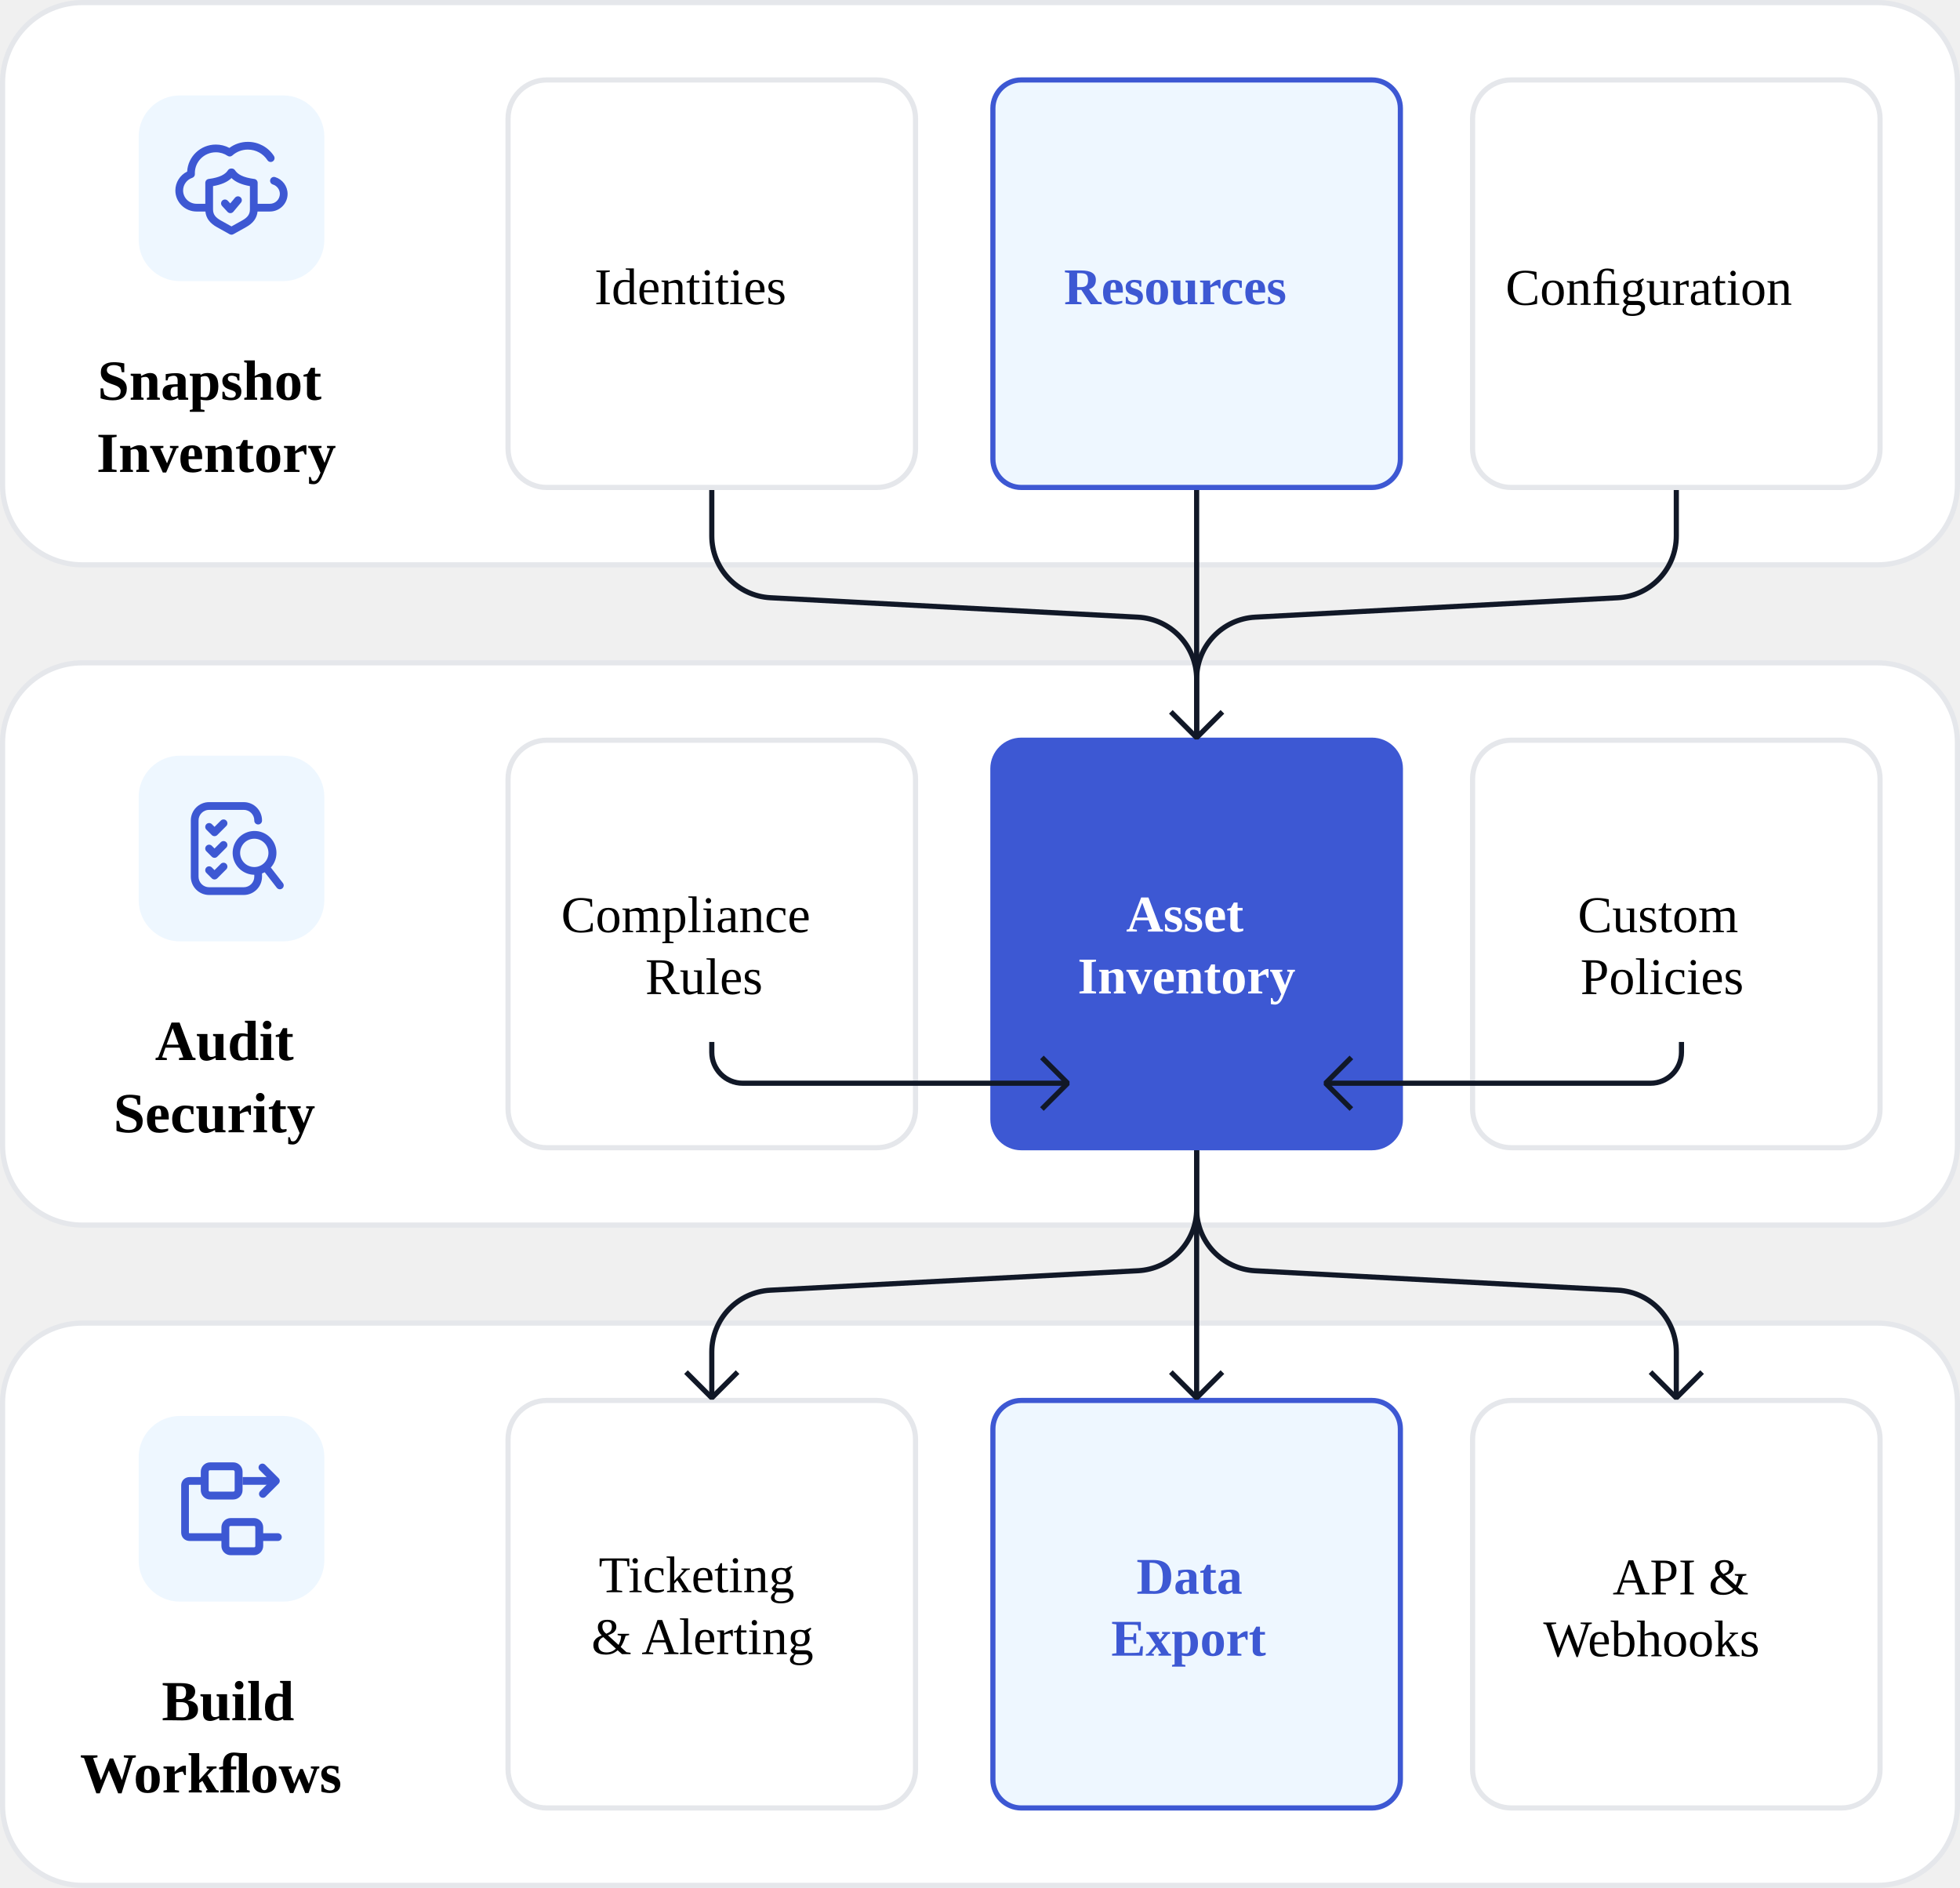
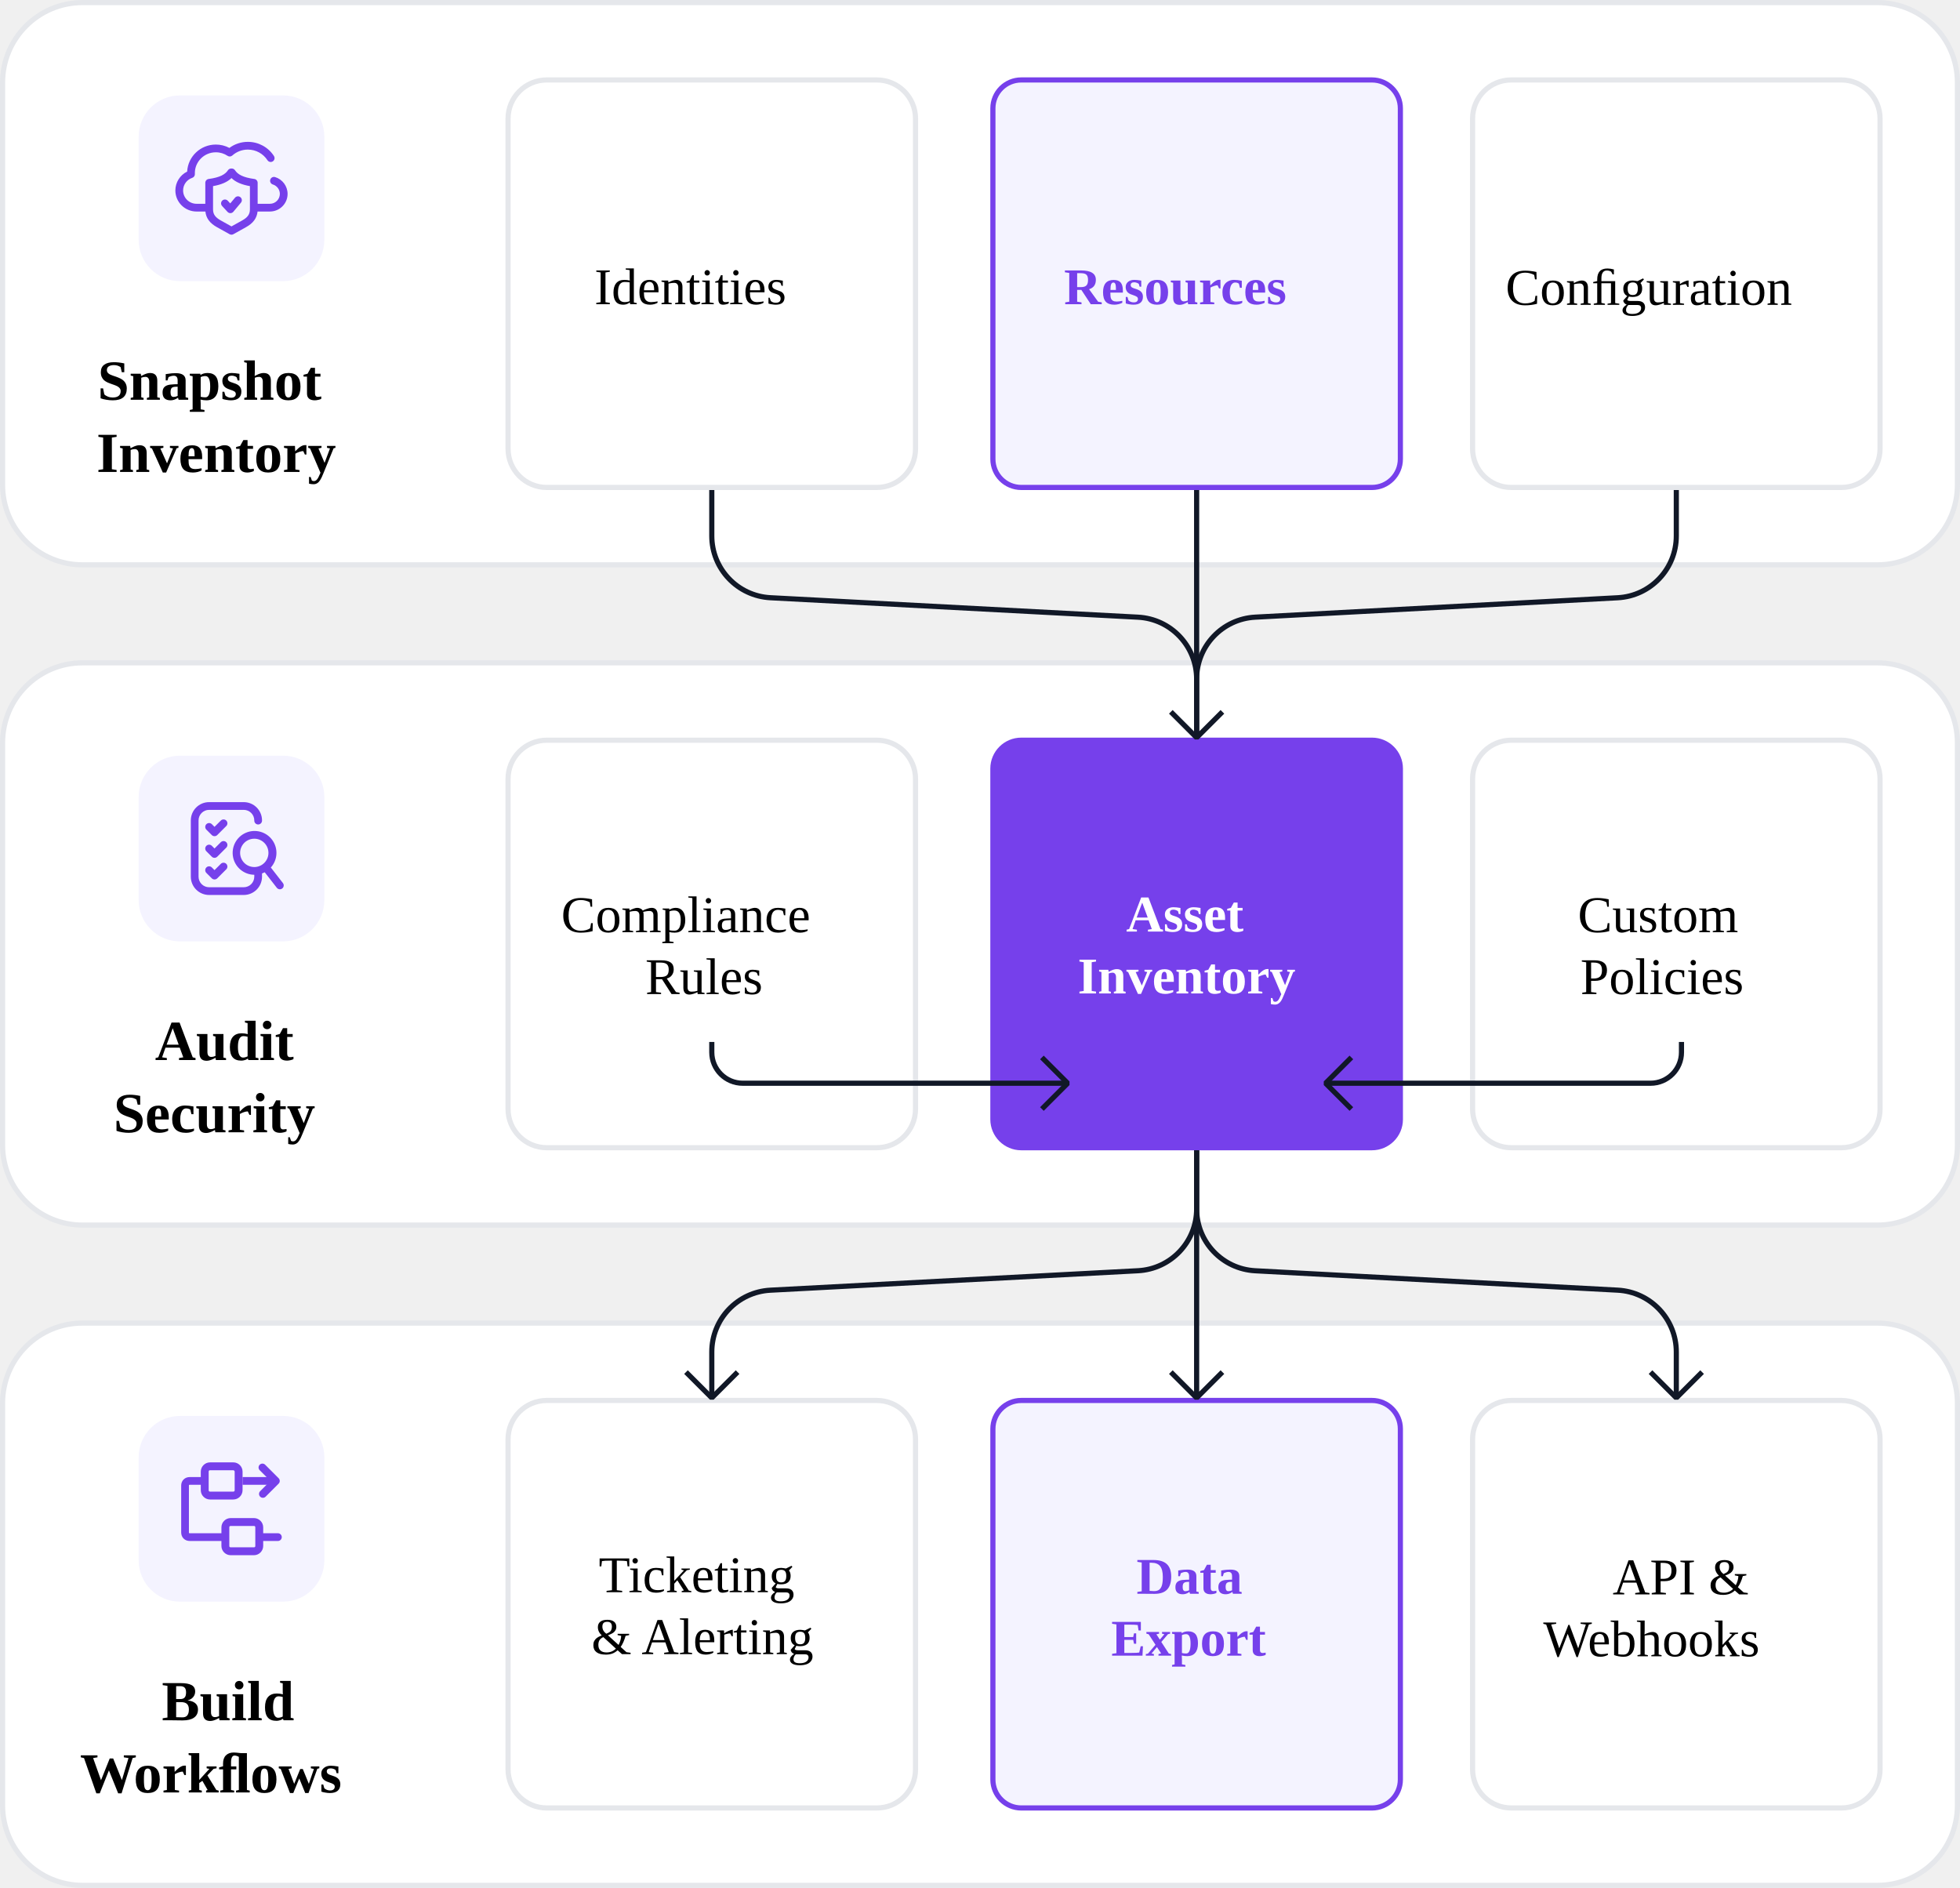
<svg xmlns="http://www.w3.org/2000/svg" fill-rule="evenodd" font-size="10" font-weight="500" viewBox="0 0 380 366">
  <g fill="#fff" stroke="#e5e7eb">
    <path d="M379.5 16v78c0 8.555-6.945 15.5-15.5 15.5H16C7.445 109.5.5 102.555.5 94V16C.5 7.445 7.445.5 16 .5h348c8.555 0 15.5 6.945 15.5 15.5zm0 128v78c0 8.555-6.945 15.5-15.5 15.5H16C7.445 237.5.5 230.555.5 222v-78c0-8.555 6.945-15.5 15.5-15.5h348c8.555 0 15.5 6.945 15.5 15.5zm0 128v78c0 8.555-6.945 15.5-15.5 15.5H16C7.445 365.5.5 358.555.5 350v-78c0-8.555 6.945-15.5 15.5-15.5h348c8.555 0 15.5 6.945 15.5 15.5z" />
    <path d="M177.5 23v64c0 4.139-3.361 7.5-7.5 7.5h-64a7.504 7.504 0 0 1-7.5-7.5V23c0-4.139 3.361-7.5 7.5-7.5h64c4.139 0 7.5 3.361 7.5 7.5zm187 0v64c0 4.139-3.361 7.5-7.5 7.5h-64a7.504 7.504 0 0 1-7.5-7.5V23c0-4.139 3.361-7.5 7.5-7.5h64c4.139 0 7.5 3.361 7.5 7.5zm-187 128v64c0 4.139-3.361 7.5-7.5 7.5h-64a7.504 7.504 0 0 1-7.5-7.5v-64c0-4.139 3.361-7.5 7.5-7.5h64c4.139 0 7.5 3.361 7.5 7.5zm187 0v64c0 4.139-3.361 7.5-7.5 7.5h-64a7.504 7.504 0 0 1-7.5-7.5v-64c0-4.139 3.361-7.5 7.5-7.5h64c4.139 0 7.5 3.361 7.5 7.5zm-187 128v64c0 4.139-3.361 7.5-7.5 7.5h-64a7.504 7.504 0 0 1-7.5-7.5v-64c0-4.139 3.361-7.5 7.5-7.5h64c4.139 0 7.5 3.361 7.5 7.5zm187 0v64c0 4.139-3.361 7.5-7.5 7.5h-64a7.504 7.504 0 0 1-7.5-7.5v-64c0-4.139 3.361-7.5 7.5-7.5h64c4.139 0 7.5 3.361 7.5 7.5z" />
  </g>
-   <g fill="#eef7ff">
+   <g fill="#f4f3ff">
    <path d="M62.883 26.5v20c0 4.415-3.585 8-8 8h-20c-4.415 0-8-3.585-8-8v-20c0-4.415 3.585-8 8-8h20c4.415 0 8 3.585 8 8m0 128v20c0 4.415-3.585 8-8 8h-20c-4.415 0-8-3.585-8-8v-20c0-4.415 3.585-8 8-8h20c4.415 0 8 3.585 8 8m0 128v20c0 4.415-3.585 8-8 8h-20c-4.415 0-8-3.585-8-8v-20c0-4.415 3.585-8 8-8h20c4.415 0 8 3.585 8 8" />
-     <path stroke="#3d58d3" d="M271.5 21v68c0 3.036-2.464 5.5-5.5 5.5h-68a5.5 5.5 0 0 1-5.5-5.5V21c0-3.036 2.464-5.5 5.5-5.5h68c3.036 0 5.5 2.464 5.5 5.5zm0 256v68c0 3.036-2.464 5.5-5.5 5.5h-68a5.5 5.5 0 0 1-5.5-5.5v-68c0-3.036 2.464-5.5 5.5-5.5h68c3.036 0 5.5 2.464 5.5 5.5z" />
+     <path stroke="#7640eb" d="M271.5 21v68c0 3.036-2.464 5.5-5.5 5.5h-68a5.5 5.5 0 0 1-5.5-5.5V21c0-3.036 2.464-5.5 5.5-5.5h68c3.036 0 5.5 2.464 5.5 5.5zm0 256v68c0 3.036-2.464 5.5-5.5 5.5h-68a5.5 5.5 0 0 1-5.5-5.5v-68c0-3.036 2.464-5.5 5.5-5.5h68c3.036 0 5.5 2.464 5.5 5.5z" />
  </g>
-   <path fill="#3d58d3" d="M48.056 27.5a6 6 0 0 0-3.581 1.176 5.6 5.6 0 0 0-2.625-.652c-2.974 0-5.412 2.316-5.564 5.241A4.08 4.08 0 0 0 34 36.925c0 2.26 1.845 4.082 4.108 4.082h1.716c.062.639.276 1.197.626 1.682.411.571.982 1.001 1.615 1.353l.336-.604-.336.604 2.449 1.364a.75.75 0 0 0 .729 0l2.45-1.364-.365-.655.365.655c.632-.352 1.203-.782 1.614-1.353a3.4 3.4 0 0 0 .626-1.682h2.388c1.892 0 3.436-1.524 3.436-3.415a3.42 3.42 0 0 0-2.42-3.263.75.75 0 1 0-.441 1.434 1.92 1.92 0 0 1 1.361 1.829 1.925 1.925 0 0 1-1.936 1.915h-2.368V35.44a.75.75 0 0 0-.651-.744c-2.21-.294-3.215-.897-3.743-1.691a.75.75 0 0 0-.625-.335h-.111a.75.75 0 0 0-.625.335c-.528.794-1.533 1.397-3.743 1.691a.75.75 0 0 0-.651.744v4.067h-1.696c-1.446 0-2.608-1.162-2.608-2.583 0-1.132.737-2.1 1.771-2.446a.75.75 0 0 0 .511-.744 4 4 0 0 1-.004-.179c0-2.22 1.817-4.031 4.072-4.031.844 0 1.625.254 2.274.687a.75.75 0 0 0 .917-.064A4.5 4.5 0 0 1 48.056 29c1.588 0 2.983.813 3.786 2.042a.75.75 0 1 0 1.255-.82 6.01 6.01 0 0 0-5.041-2.722m-6.752 8.583c1.59-.281 2.76-.772 3.575-1.563.815.791 1.984 1.282 3.574 1.563V40.6c0 .517-.136.897-.362 1.212-.237.328-.604.627-1.128.919l-2.084 1.161-2.085-1.161c-.524-.292-.891-.591-1.128-.919-.226-.315-.362-.695-.362-1.212zm5.408 3.208a.749.749 0 1 0-1.151-.961l-.922 1.105-.467-.505a.75.75 0 1 0-1.102 1.017l1.046 1.133a.75.75 0 0 0 1.127-.028zM38.495 159.05c0-1.131.916-2.047 2.047-2.047h6.712c1.13 0 2.047.916 2.047 2.047v.038a.75.75 0 1 0 1.5 0v-.038a3.547 3.547 0 0 0-3.547-3.547h-6.712a3.547 3.547 0 0 0-3.547 3.547v10.907a3.547 3.547 0 0 0 3.547 3.547h6.712a3.547 3.547 0 0 0 3.547-3.547v-.623q.272-.098.525-.232l2.328 2.993a.75.75 0 1 0 1.184-.92l-2.329-2.994a4.246 4.246 0 1 0-3.208 1.407v.369c0 1.13-.917 2.047-2.047 2.047h-6.712a2.047 2.047 0 0 1-2.047-2.047zm5.374 1.089a.749.749 0 1 0-1.061-1.06l-1.217 1.217-.519-.518a.75.75 0 1 0-1.061 1.061l1.049 1.048a.75.75 0 0 0 1.061 0zm0 3.135a.75.75 0 0 1 0 1.06l-1.748 1.748a.75.75 0 0 1-1.061 0l-1.049-1.048a.75.75 0 1 1 1.061-1.061l.519.518 1.217-1.217a.75.75 0 0 1 1.061 0m0 5.256a.75.75 0 1 0-1.061-1.061l-1.217 1.218-.519-.519a.75.75 0 1 0-1.061 1.061l1.049 1.049a.754.754 0 0 0 1.061 0zm5.482-5.934a2.747 2.747 0 1 0 .001 5.493 2.747 2.747 0 0 0-.001-5.493M45.228 285.03c.09 0 .27.09.27.27v3.6q0 .27-.27.27h-4.5q-.27 0-.27-.27v-3.6q0-.27.27-.27zm0-1.53h-4.5c-.99 0-1.8.81-1.8 1.8v3.6c0 .99.81 1.8 1.8 1.8h4.5c.99 0 1.8-.81 1.8-1.8v-3.6c0-.99-.81-1.8-1.8-1.8m4 12.33q.27 0 .27.27v3.6q0 .27-.27.27h-4.5q-.27 0-.27-.27v-3.6q0-.27.27-.27zm0-1.53h-4.5c-.99 0-1.8.81-1.8 1.8v3.6c0 .99.81 1.8 1.8 1.8h4.5c.99 0 1.8-.81 1.8-1.8v-3.6c0-.99-.81-1.8-1.8-1.8M272 149v68c0 3.311-2.689 6-6 6h-68c-3.311 0-6-2.689-6-6v-68c0-3.311 2.689-6 6-6h68c3.311 0 6 2.689 6 6" />
-   <g fill="none" stroke="#3d58d3" stroke-width="1.5">
+   <path fill="#7640eb" d="M48.056 27.5a6 6 0 0 0-3.581 1.176 5.6 5.6 0 0 0-2.625-.652c-2.974 0-5.412 2.316-5.564 5.241A4.08 4.08 0 0 0 34 36.925c0 2.26 1.845 4.082 4.108 4.082h1.716c.062.639.276 1.197.626 1.682.411.571.982 1.001 1.615 1.353l.336-.604-.336.604 2.449 1.364a.75.75 0 0 0 .729 0l2.45-1.364-.365-.655.365.655c.632-.352 1.203-.782 1.614-1.353a3.4 3.4 0 0 0 .626-1.682h2.388c1.892 0 3.436-1.524 3.436-3.415a3.42 3.42 0 0 0-2.42-3.263.75.75 0 1 0-.441 1.434 1.92 1.92 0 0 1 1.361 1.829 1.925 1.925 0 0 1-1.936 1.915h-2.368V35.44a.75.75 0 0 0-.651-.744c-2.21-.294-3.215-.897-3.743-1.691a.75.75 0 0 0-.625-.335h-.111a.75.75 0 0 0-.625.335c-.528.794-1.533 1.397-3.743 1.691a.75.75 0 0 0-.651.744v4.067h-1.696c-1.446 0-2.608-1.162-2.608-2.583 0-1.132.737-2.1 1.771-2.446a.75.75 0 0 0 .511-.744 4 4 0 0 1-.004-.179c0-2.22 1.817-4.031 4.072-4.031.844 0 1.625.254 2.274.687a.75.75 0 0 0 .917-.064A4.5 4.5 0 0 1 48.056 29c1.588 0 2.983.813 3.786 2.042a.75.75 0 1 0 1.255-.82 6.01 6.01 0 0 0-5.041-2.722m-6.752 8.583c1.59-.281 2.76-.772 3.575-1.563.815.791 1.984 1.282 3.574 1.563V40.6c0 .517-.136.897-.362 1.212-.237.328-.604.627-1.128.919l-2.084 1.161-2.085-1.161c-.524-.292-.891-.591-1.128-.919-.226-.315-.362-.695-.362-1.212zm5.408 3.208a.749.749 0 1 0-1.151-.961l-.922 1.105-.467-.505a.75.75 0 1 0-1.102 1.017l1.046 1.133a.75.75 0 0 0 1.127-.028zM38.495 159.05c0-1.131.916-2.047 2.047-2.047h6.712c1.13 0 2.047.916 2.047 2.047v.038a.75.75 0 1 0 1.5 0v-.038a3.547 3.547 0 0 0-3.547-3.547h-6.712a3.547 3.547 0 0 0-3.547 3.547v10.907a3.547 3.547 0 0 0 3.547 3.547h6.712a3.547 3.547 0 0 0 3.547-3.547v-.623q.272-.098.525-.232l2.328 2.993a.75.75 0 1 0 1.184-.92l-2.329-2.994a4.246 4.246 0 1 0-3.208 1.407v.369c0 1.13-.917 2.047-2.047 2.047h-6.712a2.047 2.047 0 0 1-2.047-2.047zm5.374 1.089a.749.749 0 1 0-1.061-1.06l-1.217 1.217-.519-.518a.75.75 0 1 0-1.061 1.061l1.049 1.048a.75.75 0 0 0 1.061 0zm0 3.135a.75.75 0 0 1 0 1.06l-1.748 1.748a.75.75 0 0 1-1.061 0l-1.049-1.048a.75.75 0 1 1 1.061-1.061l.519.518 1.217-1.217a.75.75 0 0 1 1.061 0m0 5.256a.75.75 0 1 0-1.061-1.061l-1.217 1.218-.519-.519a.75.75 0 1 0-1.061 1.061l1.049 1.049a.754.754 0 0 0 1.061 0zm5.482-5.934a2.747 2.747 0 1 0 .001 5.493 2.747 2.747 0 0 0-.001-5.493M45.228 285.03c.09 0 .27.09.27.27v3.6q0 .27-.27.27h-4.5q-.27 0-.27-.27v-3.6q0-.27.27-.27zm0-1.53h-4.5c-.99 0-1.8.81-1.8 1.8v3.6c0 .99.81 1.8 1.8 1.8h4.5c.99 0 1.8-.81 1.8-1.8v-3.6c0-.99-.81-1.8-1.8-1.8m4 12.33q.27 0 .27.27v3.6q0 .27-.27.27h-4.5q-.27 0-.27-.27v-3.6q0-.27.27-.27zm0-1.53h-4.5c-.99 0-1.8.81-1.8 1.8v3.6c0 .99.81 1.8 1.8 1.8h4.5c.99 0 1.8-.81 1.8-1.8v-3.6c0-.99-.81-1.8-1.8-1.8M272 149v68c0 3.311-2.689 6-6 6h-68c-3.311 0-6-2.689-6-6v-68c0-3.311 2.689-6 6-6h68c3.311 0 6 2.689 6 6" />
+   <g fill="none" stroke="#7640eb" stroke-width="1.5">
    <path d="M53.428 287.1h-6.4m-3.1 10.89h-7.15c-.54 0-.9-.36-.9-.9V288c0-.54.36-.9.9-.9h3.15" />
    <path stroke-linecap="round" stroke-linejoin="round" d="M53.878 297.99h-3m0-13.5 2.61 2.61-2.52 2.52" />
  </g>
  <g fill="none" stroke="#111827" stroke-linejoin="bevel">
    <path d="M232 143V95m-5 43 5 5 5-5" />
    <path d="M138 95v8.894c0 6.381 4.993 11.646 11.365 11.983l71.27 3.774c6.372.338 11.365 5.603 11.365 11.984V143m93-48v8.9c0 6.378-4.99 11.642-11.359 11.983l-70.282 3.762c-6.369.341-11.359 5.605-11.359 11.983V143m30 62-5 5 5 5" />
    <path d="M257 210h63a6 6 0 0 0 6-6v-2m-119 8h-63a6 6 0 0 1-6-6v-2" />
    <path d="m202 215 5-5-5-5m30 66v-48m-5 43 5 5 5-5m-104 0 5 5 5-5m177 0 5 5 5-5" />
    <path d="M325 271v-8.9c0-6.378-4.99-11.642-11.359-11.983l-70.282-3.762C236.99 246.014 232 240.75 232 234.372V223m-94 48v-8.894c0-6.381 4.993-11.646 11.365-11.983l71.27-3.774c6.372-.338 11.365-5.603 11.365-11.984V223" />
  </g>
  <g font-size="11" font-weight="800">
    <text x="15.803" y="66.228" transform="translate(3.12 11.272)">Snapshot</text>
    <text x="15.583" y="80.228" transform="translate(3.12 11.272)">Inventory</text>
    <text x="26.82" y="66.228" transform="translate(3.23 139.28)">Audit</text>
    <text x="18.779" y="80.228" transform="translate(3.23 139.28)">Security</text>
    <text x="27.881" y="66.228" transform="translate(3.472 267.27)">Build</text>
    <text x="12.036" y="80.228" transform="translate(3.472 267.27)">Workﬂows</text>
  </g>
  <g font-weight="700">
-     <g fill="#3d58d3">
+     <g fill="#7640eb">
      <text x="206.29" y="58.979">Resources</text>
      <text x="30.037" y="66.228" transform="translate(190.3 242.75)">Data</text>
      <text x="25.137" y="78.228" transform="translate(190.3 242.75)">Export</text>
    </g>
    <g fill="#fff">
      <text x="27.707" y="66.228" transform="translate(190.62 114.37)">Asset</text>
      <text x="18.317" y="78.228" transform="translate(190.62 114.37)">Inventory</text>
    </g>
  </g>
  <text x="115.247" y="58.979">Identities</text>
  <text x="291.9" y="59.099">Conﬁguration</text>
  <text x="12.277" y="66.228" transform="translate(96.521 114.49)">Compliance</text>
  <text x="28.582" y="78.228" transform="translate(96.521 114.49)">Rules</text>
  <text x="22.442" y="66.228" transform="translate(283.46 114.49)">Custom</text>
  <text x="22.942" y="78.228" transform="translate(283.46 114.49)">Policies</text>
  <text x="19.552" y="66.228" transform="translate(96.515 242.45)">Ticketing</text>
  <text x="18.147" y="78.228" transform="translate(96.515 242.45)">&amp; Alerting</text>
  <text x="28.992" y="66.228" transform="translate(283.66 242.87)">API &amp;</text>
  <text x="15.537" y="78.228" transform="translate(283.66 242.87)">Webhooks</text>
</svg>
